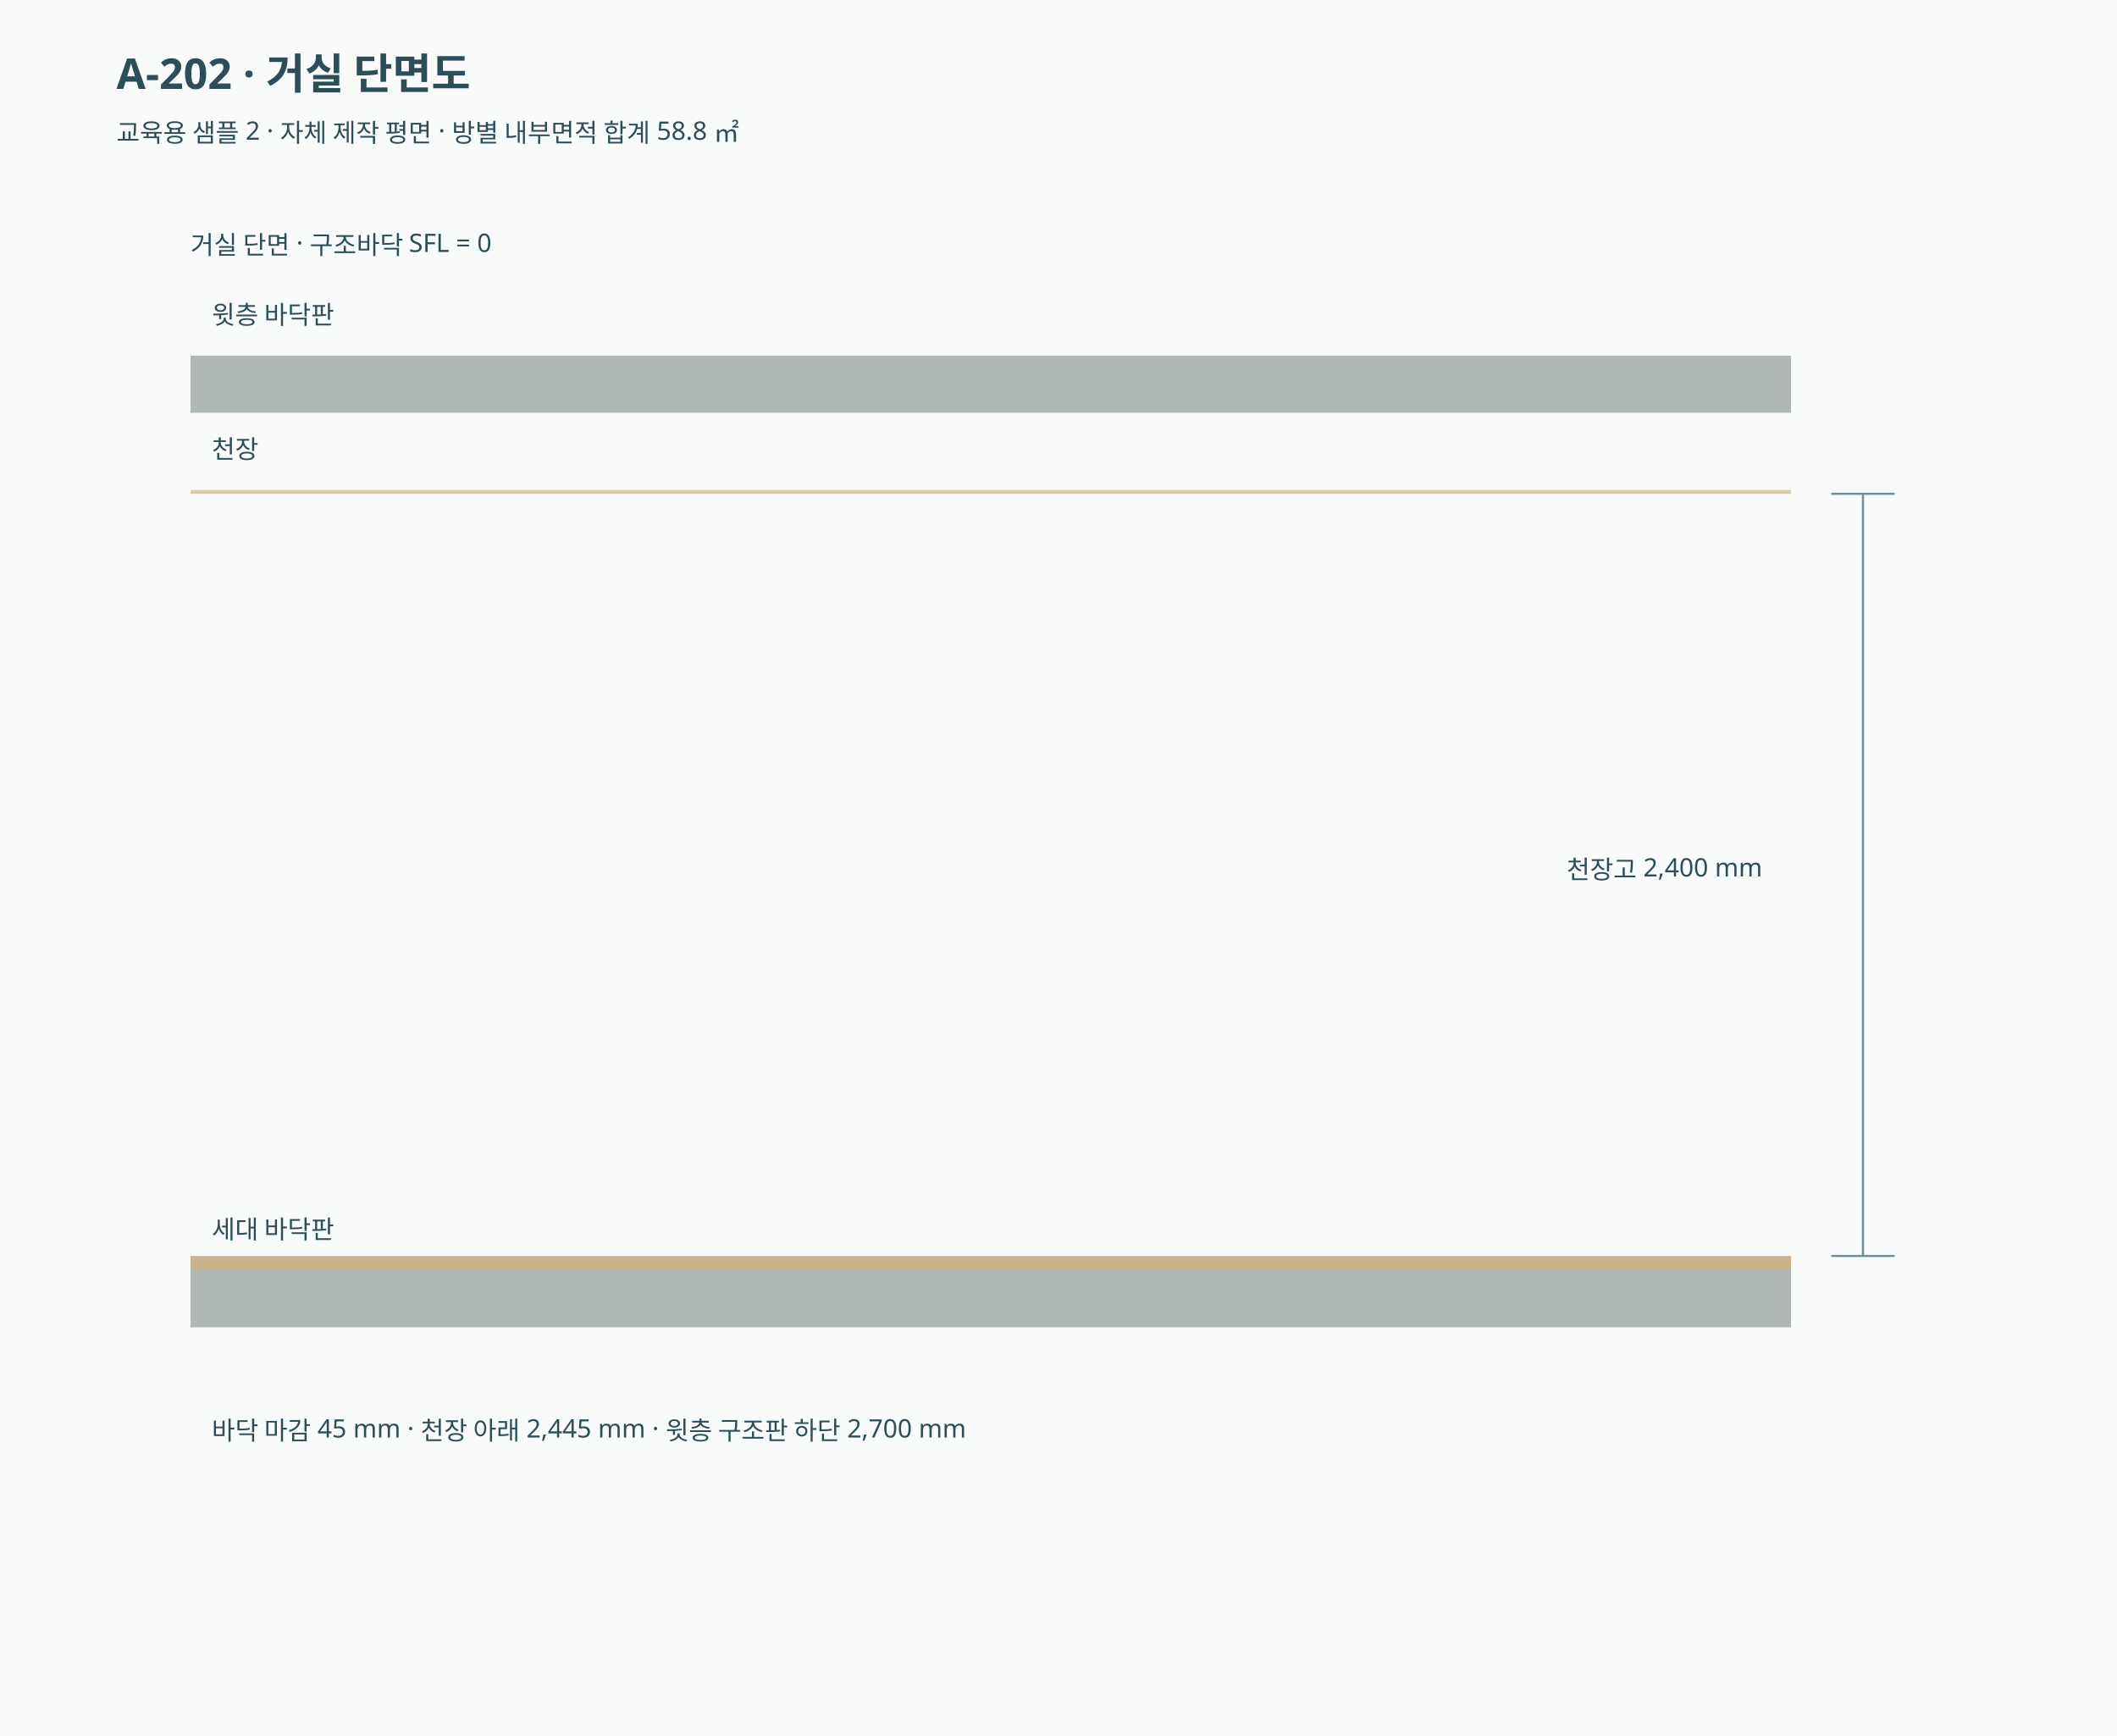
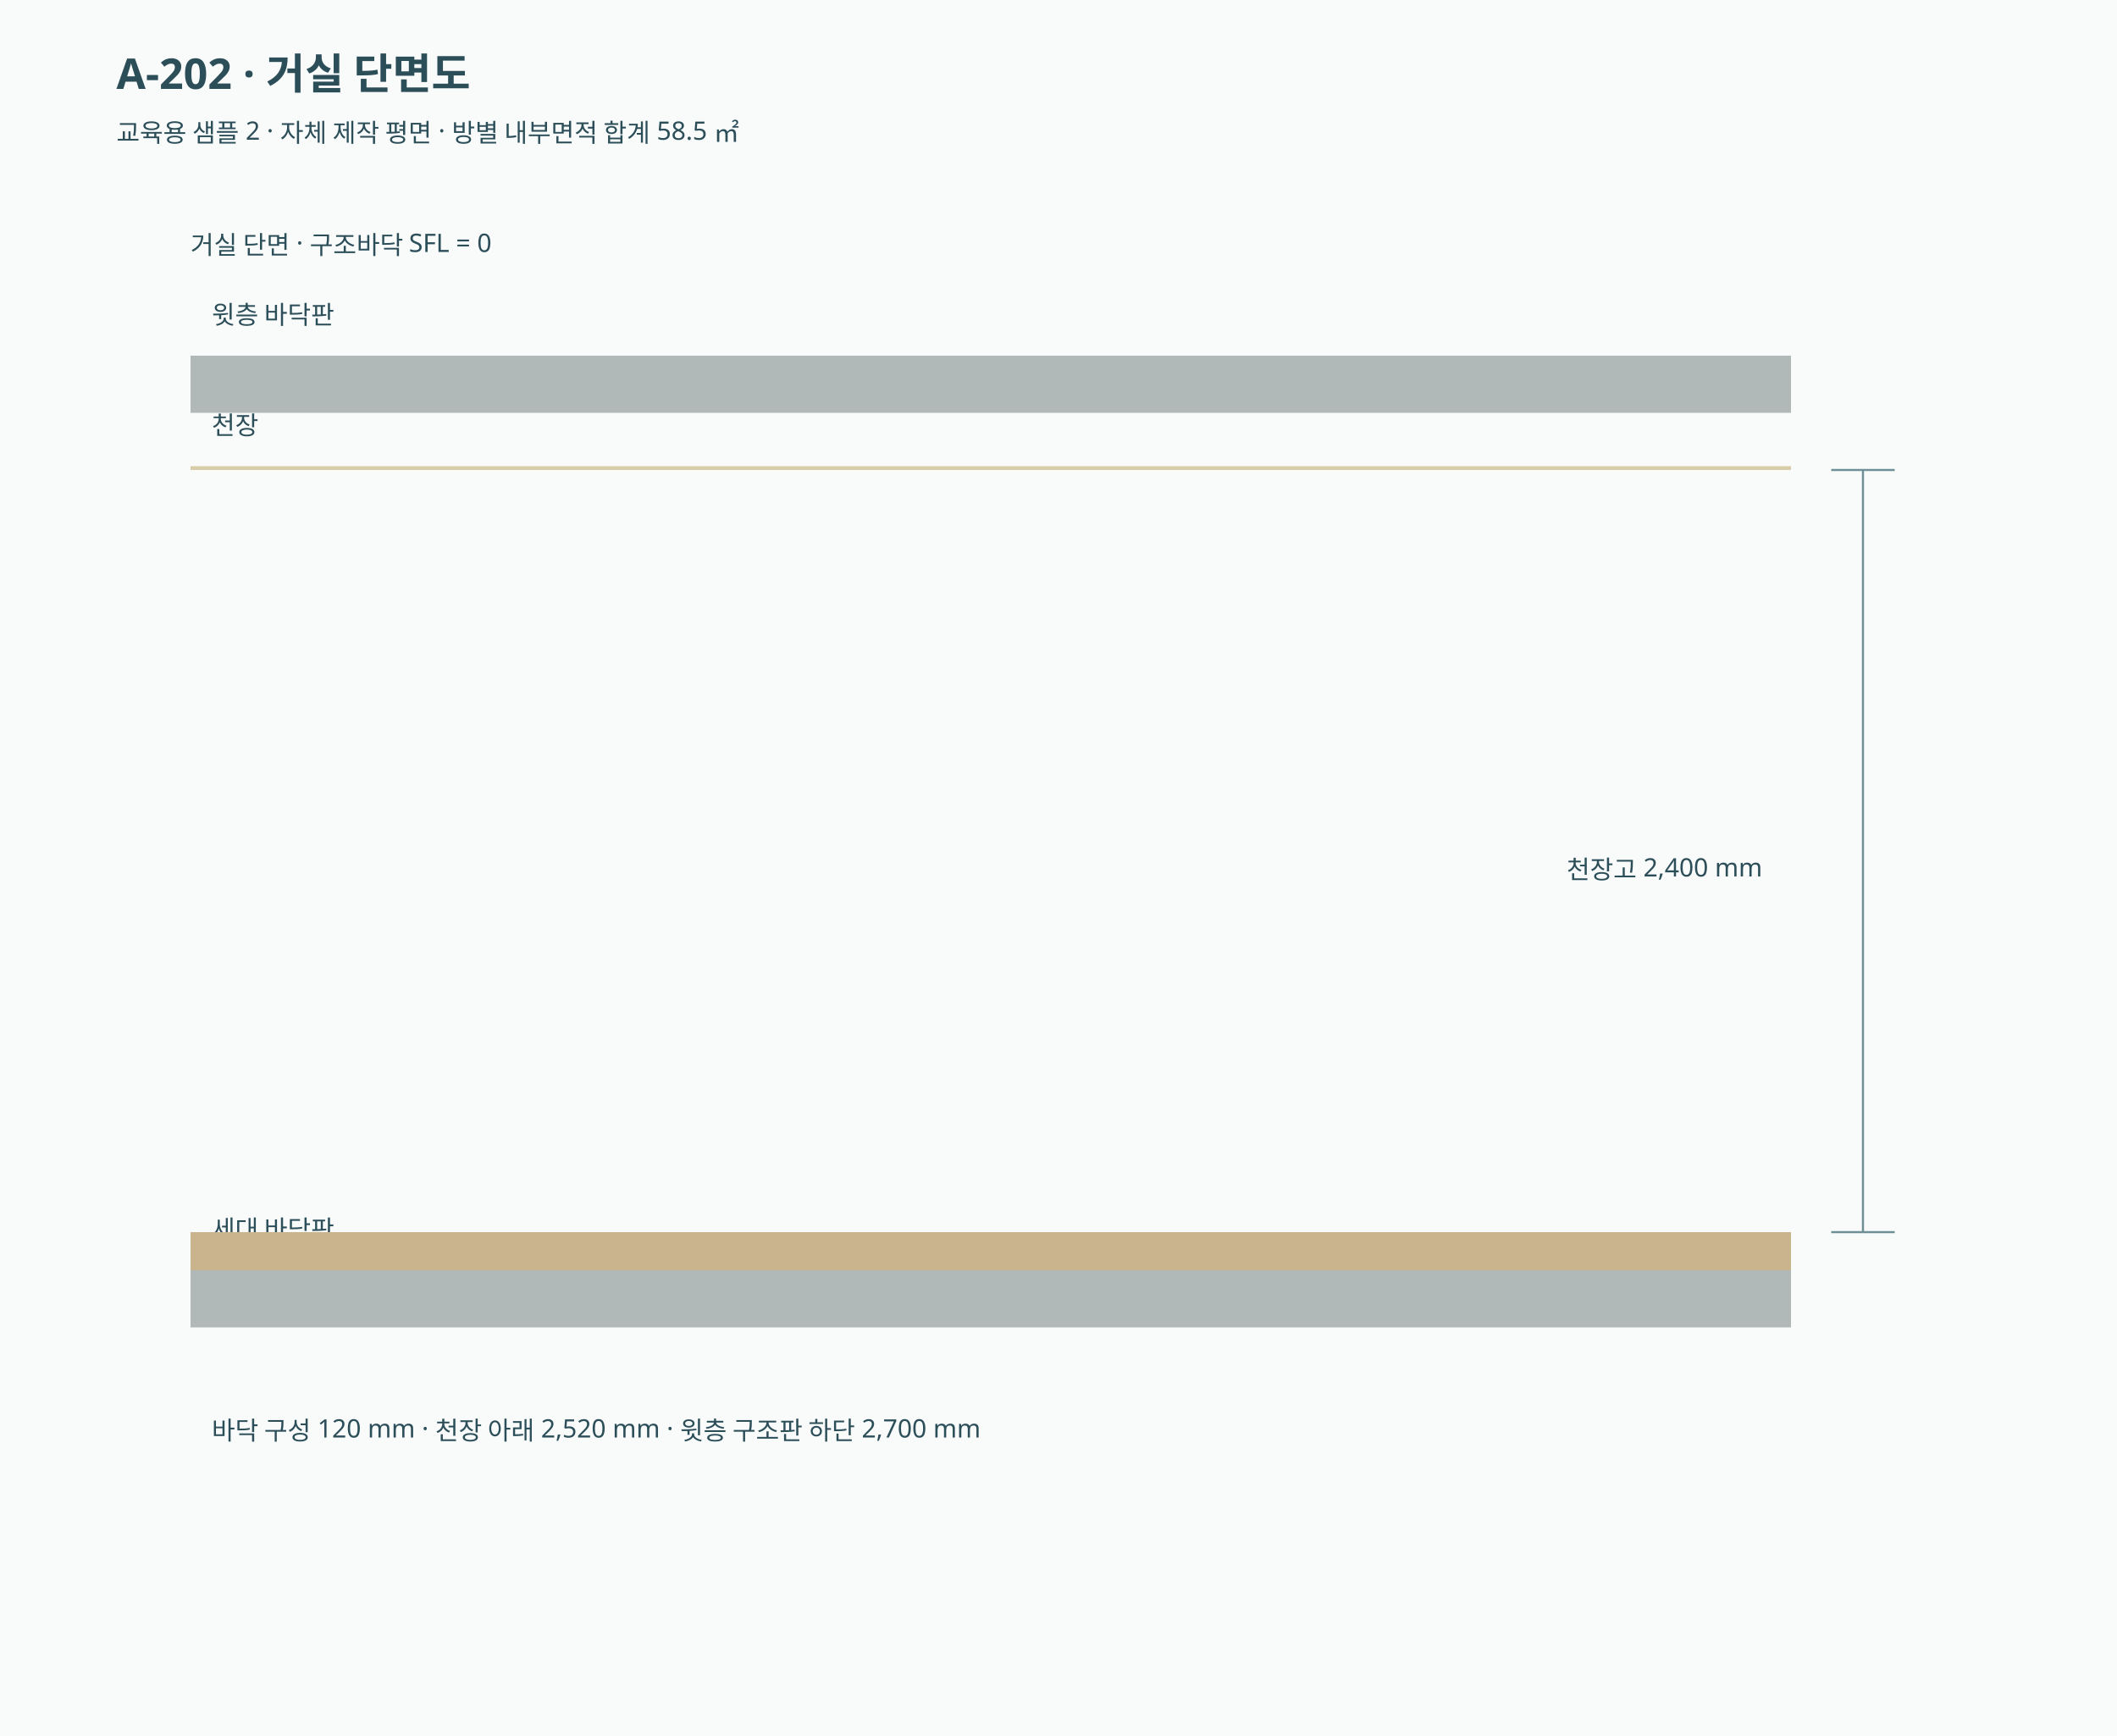
<svg xmlns="http://www.w3.org/2000/svg" viewBox="0 0 1000 820" role="group" aria-label="A-202 거실 단면도">
  <defs>
    <marker id="exit-arrow" markerWidth="6" markerHeight="6" refX="5" refY="3" orient="auto">
      <path d="M0 0L6 3L0 6Z" fill="#248976" />
    </marker>
  </defs>
  <rect width="1000" height="820" fill="#f9fbfb" />
  <g font-family="Malgun Gothic, sans-serif" fill="#2c4e59">
    <text x="55" y="42" font-size="20" font-weight="700">A-202 · 거실 단면도</text>
-     <text x="55" y="67" font-size="12">교육용 샘플 2 · 자체 제작 평면 · 방별 내부면적 합계 58.8 ㎡</text>
+     <text x="55" y="67" font-size="12">교육용 샘플 2 · 자체 제작 평면 · 방별 내부면적 합계 58.5 ㎡</text>
    <text x="90" y="120">거실 단면 · 구조바닥 SFL = 0</text>
    <g data-object="apartment-floor" tabindex="0" role="button" aria-label="세대 바닥판 도면에서 선택">
      <rect x="90" y="600" width="756" height="27" fill="#b1b9b8" />
      <text x="100" y="585">세대 바닥판</text>
    </g>
    <g data-object="apartment-upper" tabindex="0" role="button" aria-label="윗층 바닥판 도면에서 선택">
      <rect x="90" y="168" width="756" height="27" fill="#b1b9b8" />
      <text x="100" y="153">윗층 바닥판</text>
    </g>
    <g data-object="ceiling-living" tabindex="0" role="button" aria-label="천장 도면에서 선택">
-       <rect x="90" y="231.45" width="756" height="1.8" fill="#d8cda8" />
-       <text x="100" y="216.45">천장</text>
+       <rect x="90" y="220.2" width="756" height="1.8" fill="#d8cda8" />
+       <text x="100" y="205.2">천장</text>
    </g>
-     <rect x="90" y="593.25" width="756" height="6.75" fill="#c9b48e" />
-     <path d="M880 593.25V233.25M865 593.25H895M865 233.25H895" stroke="#6f8f96" />
+     <rect x="90" y="582" width="756" height="18" fill="#c9b48e" />
+     <path d="M880 582V222M865 582H895M865 222H895" stroke="#6f8f96" />
    <text x="740" y="415">천장고 2,400 mm</text>
-     <text x="100" y="680">바닥 마감 45 mm · 천장 아래 2,445 mm · 윗층 구조판 하단 2,700 mm</text>
+     <text x="100" y="680">바닥 구성 120 mm · 천장 아래 2,520 mm · 윗층 구조판 하단 2,700 mm</text>
  </g>
</svg>
